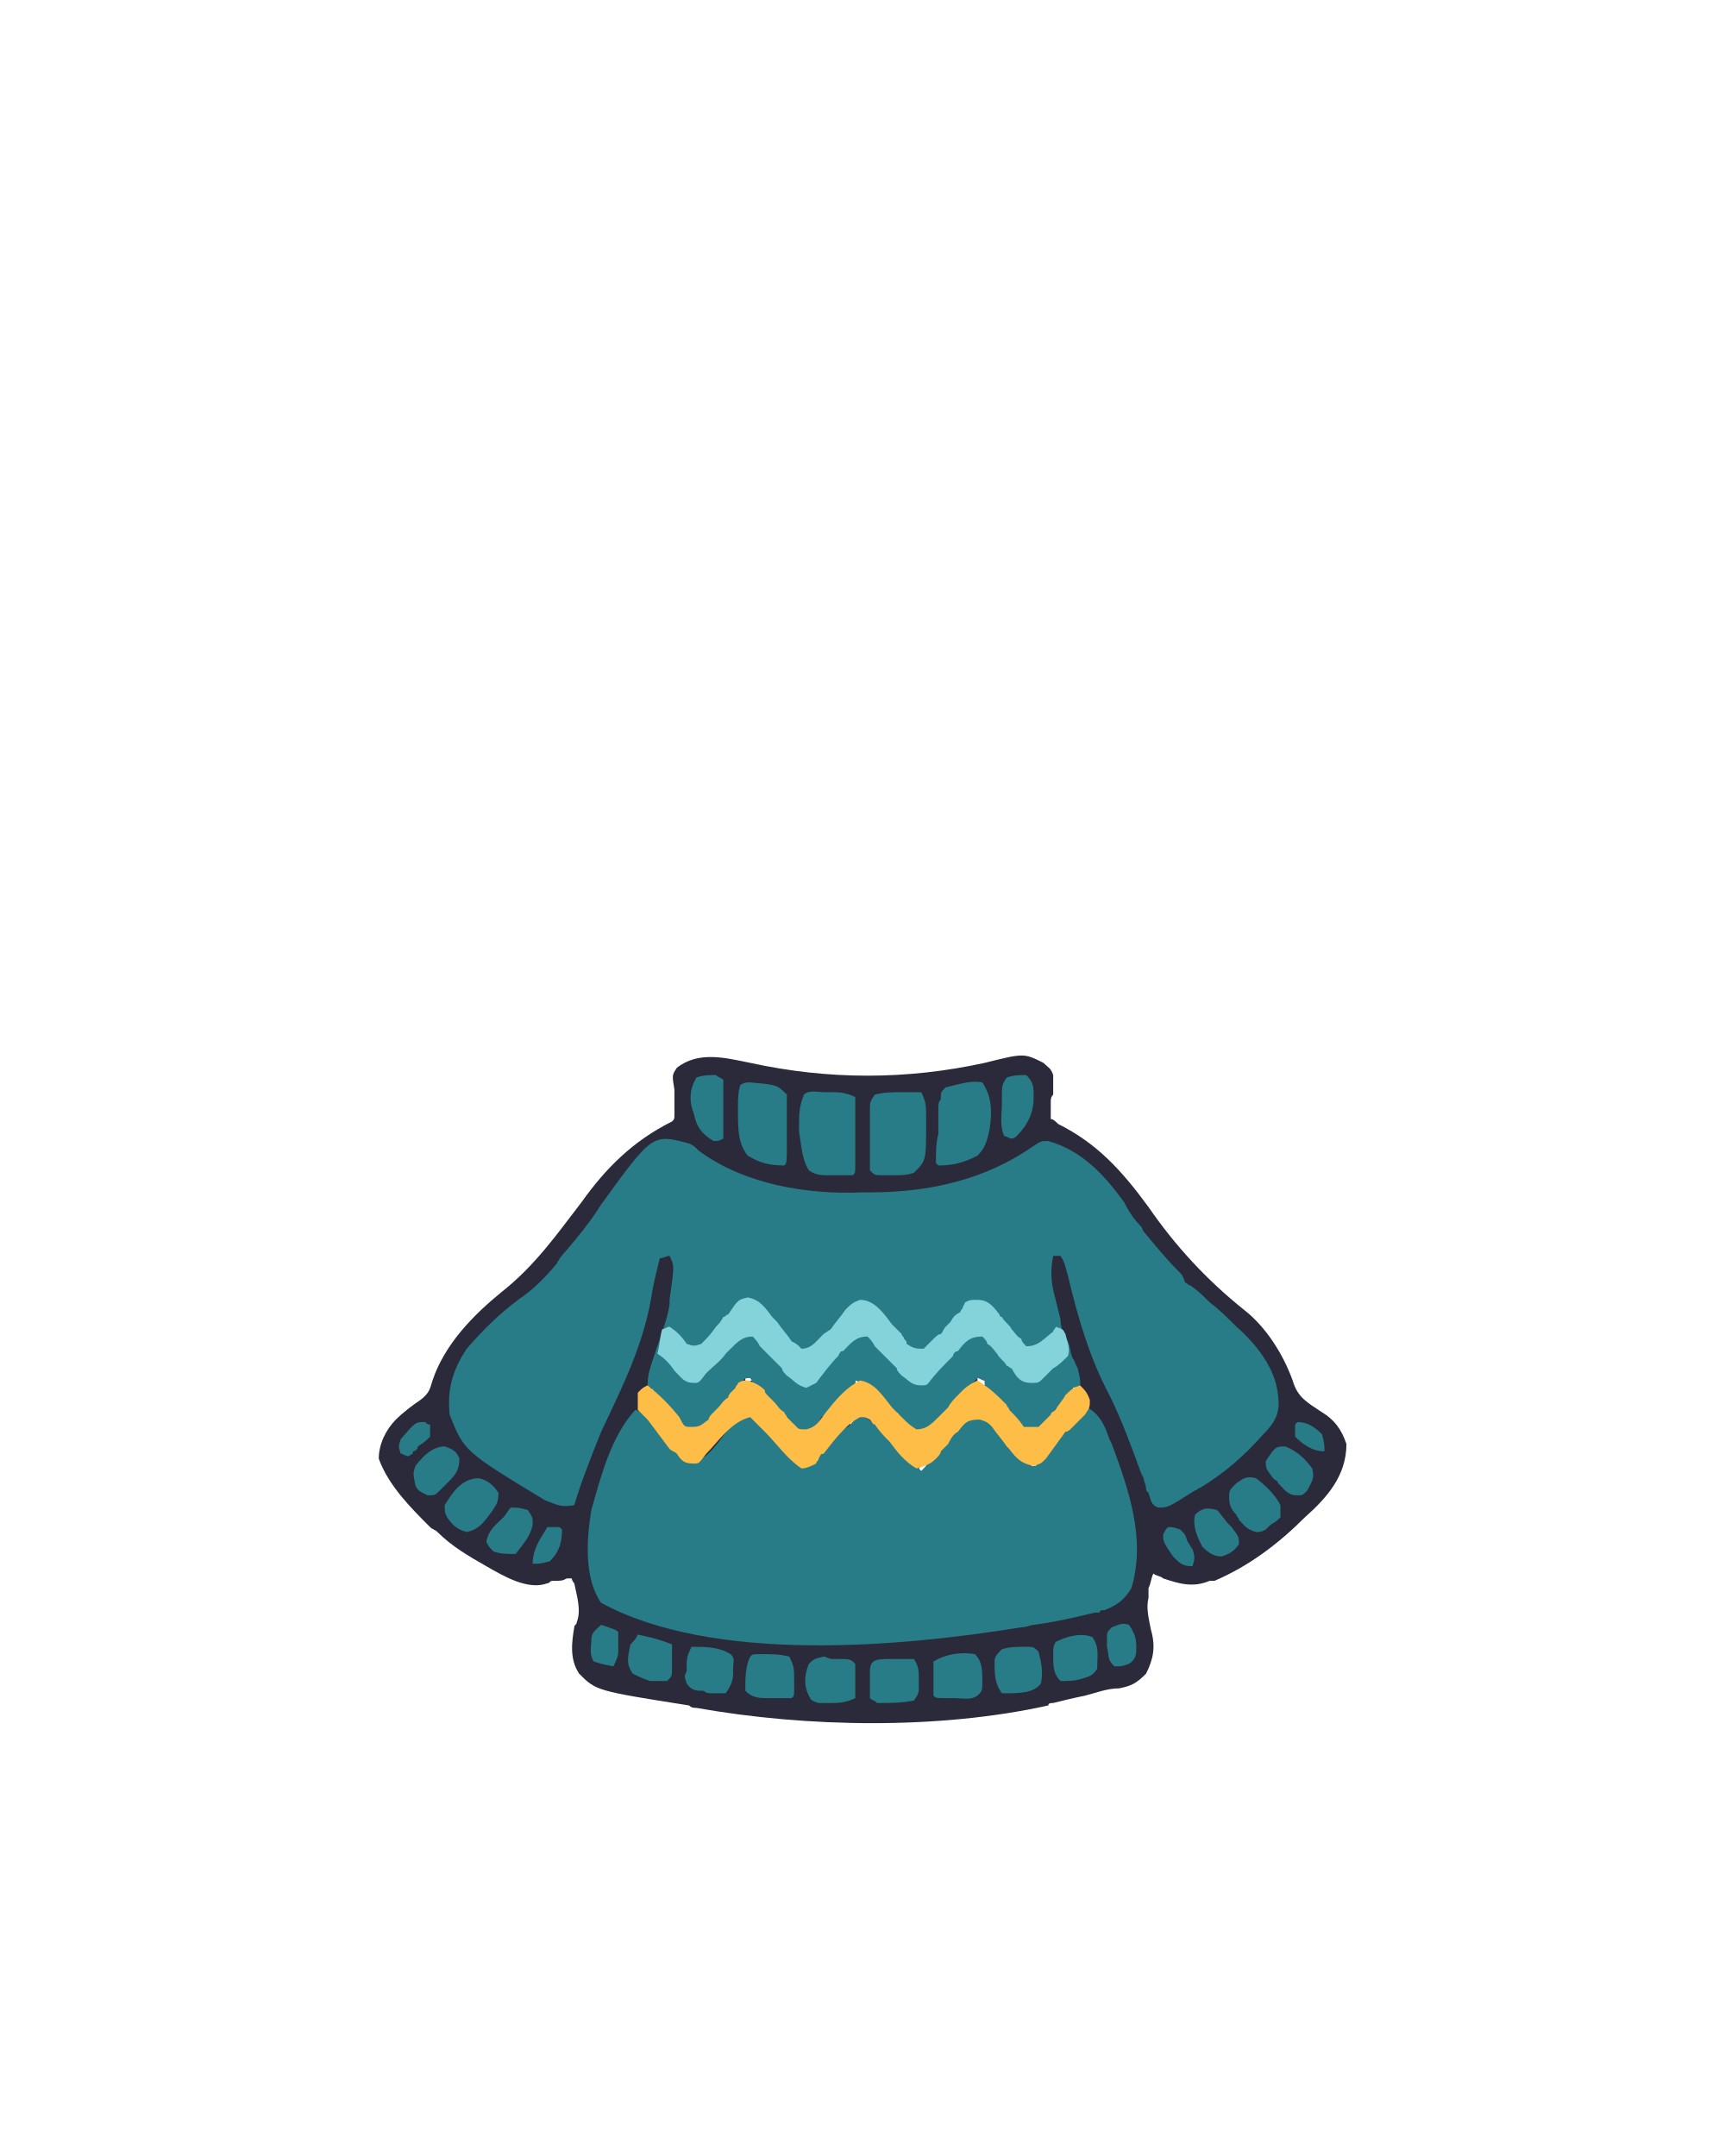
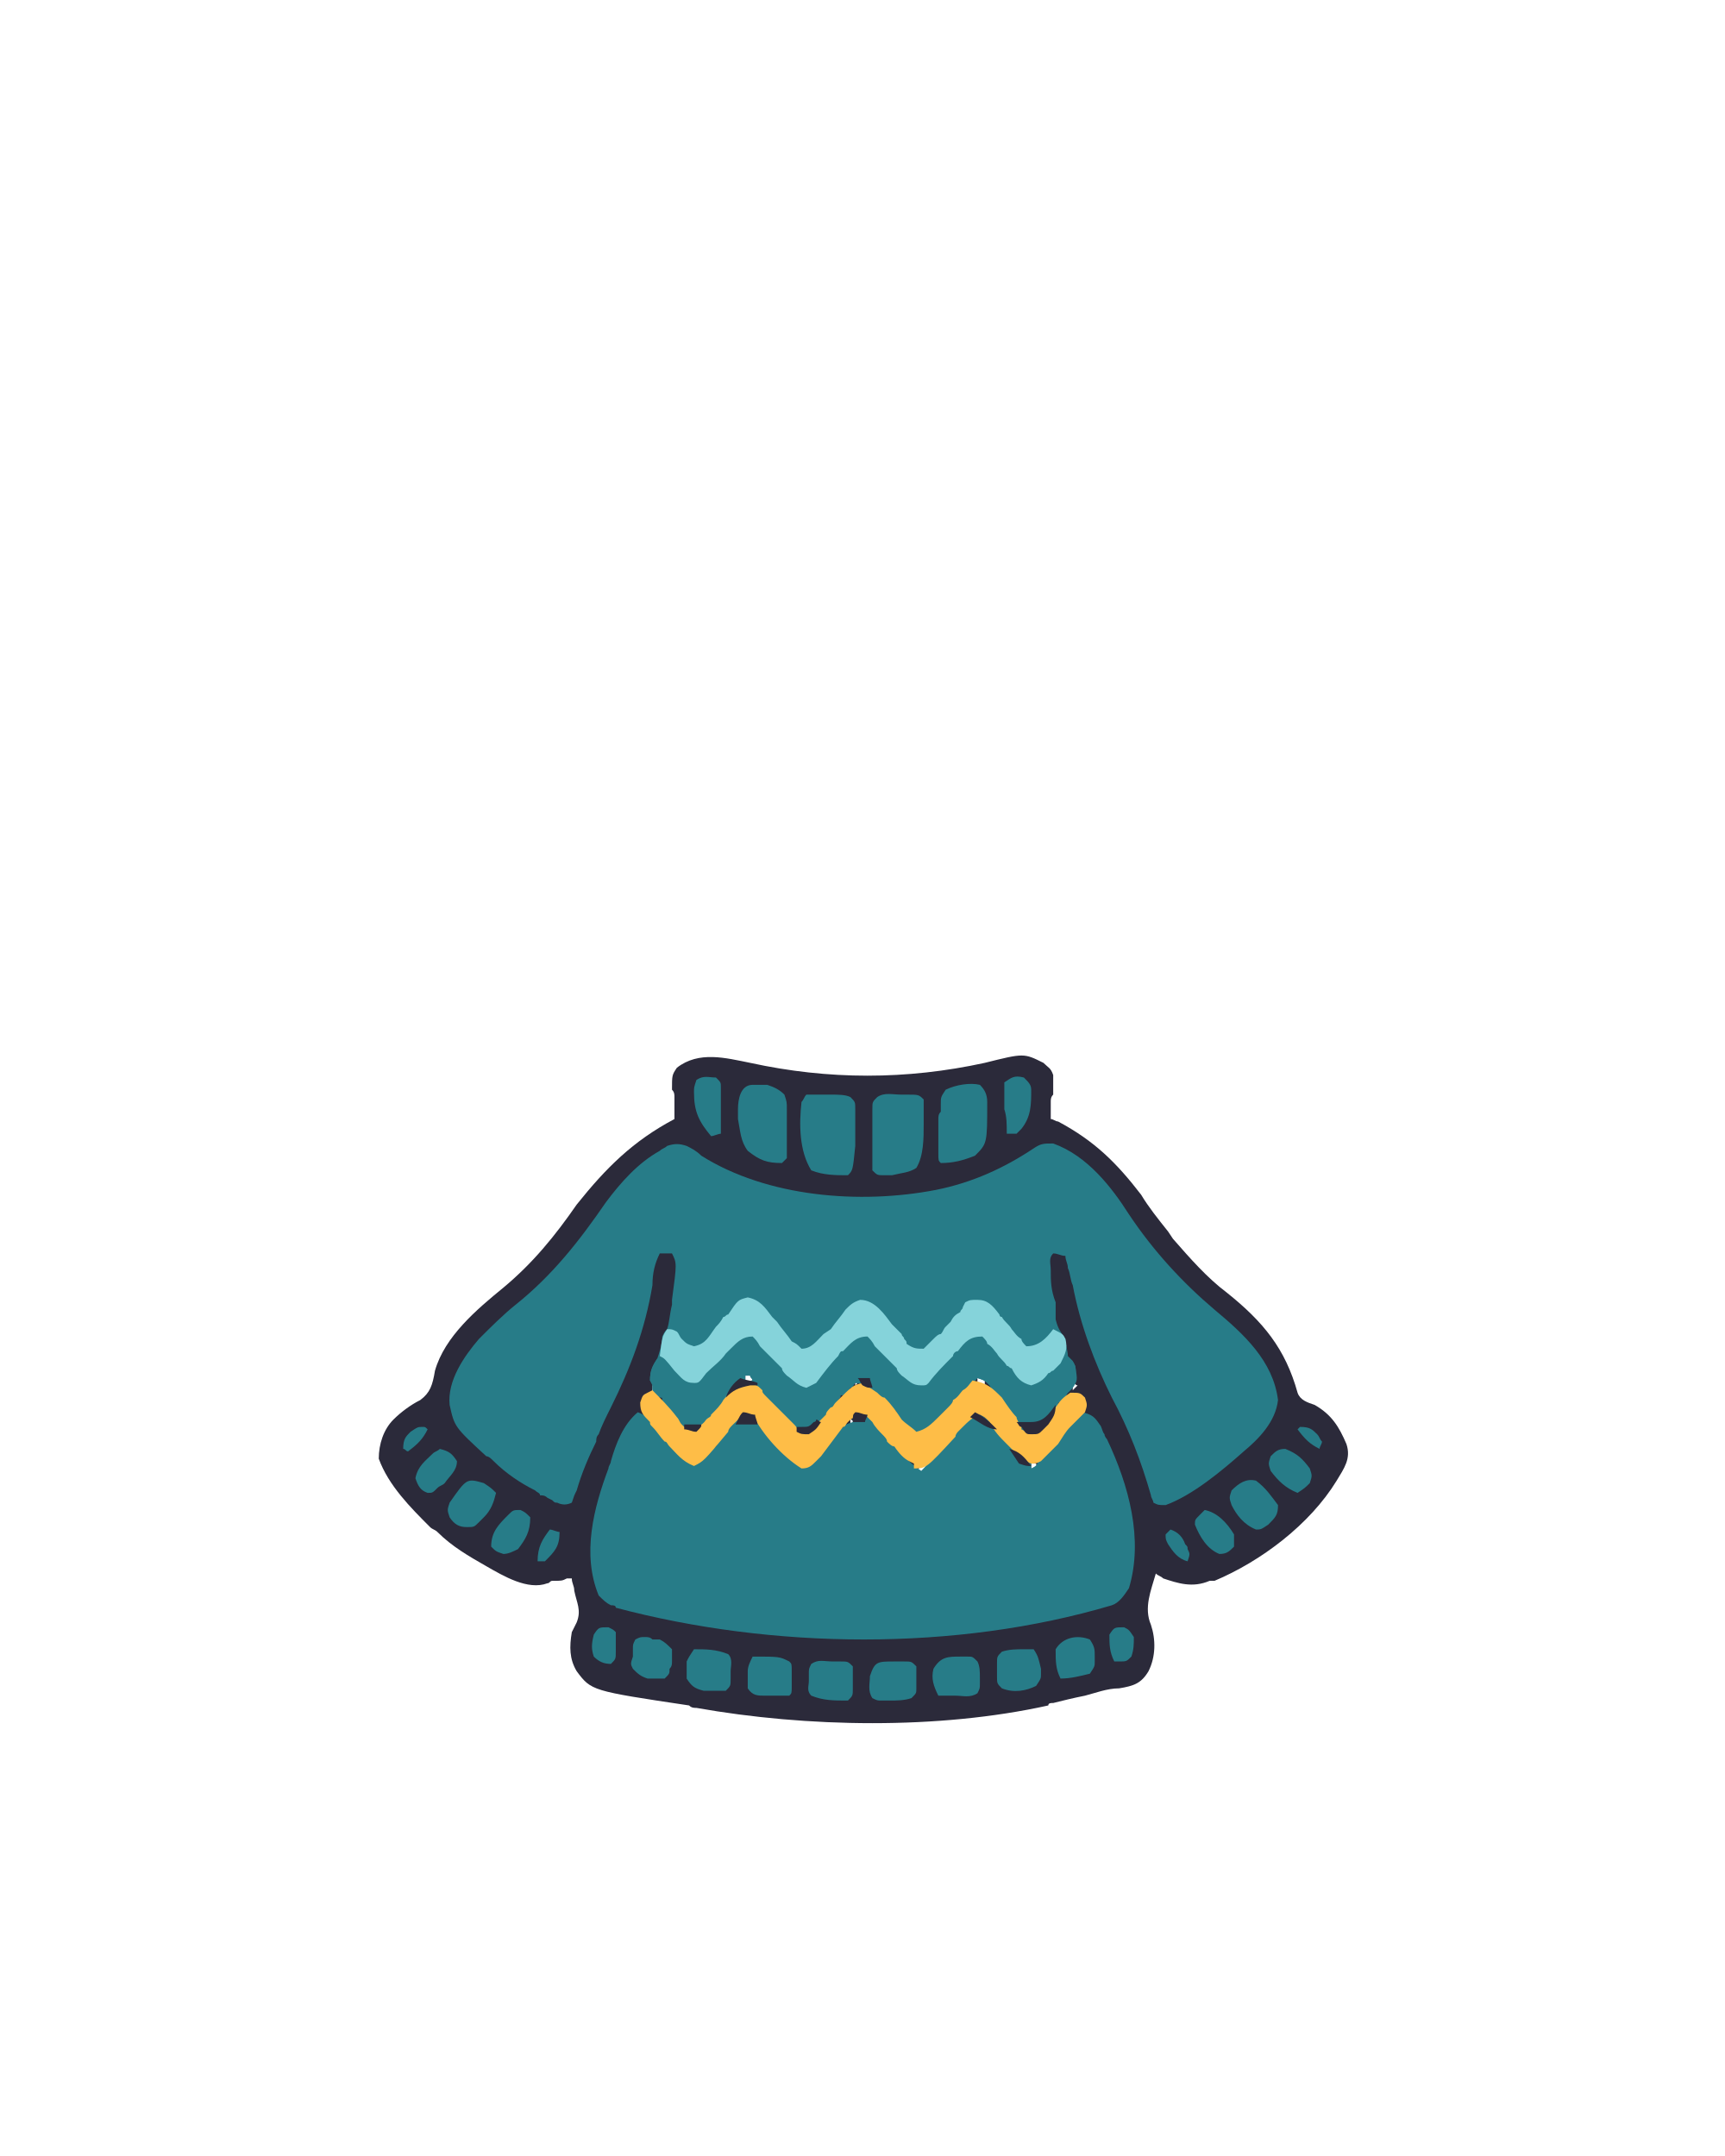
<svg xmlns="http://www.w3.org/2000/svg" viewBox="0 0 705.9 882.4">
-   <path fill="#2b2a3a" d="M307 435q48 10.5 96 0c16-4 16-4 24 0 2 2 3 2 4 5v8c-1 1-1 2-1 3v7c1 0 2 1 3 2 16 8 26 19 37 34q16.5 24 39 42c9 7 16 18 20 29 2 7 6 9 12 13 5 3 8 7 10 13 0 13-8 22-17 30-11 11-23 20-37 26h-2c-7 3-13 1-19-1-1-1-3-1-4-2-1 2-1 4-2 6v4c-1 4 0 8 1 13 2 7 1 12-2 18-4 4-6 5-11 6-5 0-10 2-14 3-5 1-9 2-13 3-1 0-2 0-2 1-45 10-99 9-144 1-1 0-2 0-3-1-38-6-38-6-45-13-4-6-3-13-2-19 0-1 1-1 1-2 2-5 0-11-1-16 0 0-1-1-1-2h-2c-2 1-2 1-6 1-1 0-1 1-2 1-8 3-18-3-25-7s-14-8-20-14c-1-1-2-1-3-2-8-8-17-17-21-28 0-6 3-12 7-16 3-3 7-6 10-8 4-3 4-5 5-8 5-15 17-27 28-36 14-11 23-24 33-37 10-14 21-25 37-33 1-1 1-1 1-3v-10c-1-6-1-6 1-9 9-7 20-4 30-2m-2 128v3c1 0 2-1 3-1 0-1-1-1-1-2zm95 0v3c1 0 2 1 3 1v-3c-1 0-2-1-3-1m-50 1v3l2-2c-1 0-1-1-2-1m89 2v3l2-2c-1 0-1-1-2-1m-172 1v3l2-2c-1 0-1-1-2-1m100 10v3l2-2c-1 0-1-1-2-1m-19 4v3l2-2c-1 0-1-1-2-1m74 18v3c1 0 2-1 3-1 0-1-1-1-1-2zm-44 0-3 3 2 1 3-3c-1 0-1-1-2-1" />
-   <path fill="#277c88" d="M282 468c2 1 2 1 4 3 19 14 45 18 67 17h3c24 0 47-5 67-19 3-2 3-2 6-2 14 4 23 14 31 25 2 4 4 7 7 10l1 2c5 6 9 11 14 16 2 2 2 2 3 5 1 0 1 1 2 1 3 2 5 4 8 7 4 3 7 6 11 10 8 7 16 17 17 28 1 7-1 11-6 16-8 9-16 16-26 22-1 0-1 1-2 1-11 7-11 7-15 7-3-1-3-3-4-6-1-1-1-1-1-2s-1-3-1-4l-1-2c-4-11-8-22-13-32-8-15-13-32-17-49-1-3-1-5-3-8h-3c-1 5-1 9 0 14l3 12q0 4.5 3 9c1 2 1 5 2 7 1 1 1 3 2 4 1 4 1 4 1 7l-3 1c-1 2-1 2-3 4-2 3-4 6-7 9l-2 2c-2 2-2 2-5 3-4-1-5-2-7-6-1 0-2-1-3-2 0-1-1-2-2-3s-3-3-4-5c-3-3-3-3-3-5-1 0-2-1-3-1l-18 18c-1 2-1 2-4 4-2 0-2 0-5-1-1-1-3-3-4-5l-3-3c-3-2-4-4-6-6-3-3-6-5-10-6 0 1 0 1-1 2-1 2-2 3-4 5l-2 2s-1 1-1 2c-1 0-2 1-2 1-1 1-2 2-4 3-1 2-1 2-3 4s-2 2-4 2c-4-1-6-4-9-6 0-1-1-2-2-2-3-4-7-8-10-12 0-1-1-2-1-2-2 0-2 0-3 1l-2 2c0 1-1 2-2 2 0 1-1 2-2 3-2 2-4 5-6 7l-2 2c-2 2-3 4-7 5-3-1-4-3-7-6-4-5-4-5-6-7s-2-2-3-5h-2c0-6 2-11 4-17s4-11 5-17v-2c2-14 2-14 0-18-1 0-3 1-4 1-1 4-2 8-3 13-3 21-12 39-21 58-4 10-8 20-11 30-5 1-7 0-12-2-33-20-33-20-39-35-1-10 1-18 7-27 6-7 13-14 21-20 6-4 11-9 16-15 0-1 1-1 1-2 6-7 12-14 17-22 21-29 21-29 36-25" />
-   <path fill="#277c88" d="M445 576c5 3 7 7 9 13l1 2c7 19 14 39 8 59-3 5-6 7-11 9-1 0-2 0-2 1h-2c-8 2-17 4-25 5-1 0-3 1-5 1-49 8-126 15-172-10-7-10-6-26-4-38 4-14 8-30 18-41 3 1 5 3 7 5 0 1 1 1 1 2 1 0 1 0 2 2 10 12 10 12 13 13 7-2 11-9 15-14 2-2 5-4 7-6 6 1 8 6 12 10 2 2 3 4 5 5 0 1 1 2 2 3 2 2 3 3 6 3 2-1 2-1 4-3 0-1 1-1 2-2 2-3 5-5 7-8 2-2 2-2 4-3 2-2 2-2 4-5 3 1 5 2 7 4 1 1 2 1 2 2l2 2 2 2 3 3 7 7 3 3c2-2 2-2 4-5 1 0 1-1 2-2s2-2 3-4c2-1 3-3 5-5l1-2c2-2 2-2 5-4 5 0 6 0 10 3 1 1 1 2 2 3l3 3c0 1 1 2 2 3 0 1 1 1 2 2 0 0 0 1 1 2 2 2 2 2 5 4 2 0 2 0 3-1l2-2c0-1 1-1 1-2l2-2c1-1 2-3 3-4l2-2 2-2c0-1 1-1 1-2 1-1 2-1 2-2 1 0 1-1 2-1 1-2 2-3 3-4" />
-   <path fill="#277c88" d="M306 546c3 1 5 2 7 5l2 2c2 2 5 5 7 8l2 2c0 1 1 1 1 2 3 2 4 1 7 1 2-1 2-1 4-3 0-1 1-2 2-3l2-2c1-1 2-3 3-4 2-2 4-4 6-7 2-1 2-1 4-1 3 1 5 2 7 5l2 2c2 2 5 5 7 8l2 2c0 1 1 1 1 2 3 2 4 1 7 1l4-4c1 0 1-1 2-2s1-2 2-2c2-2 3-3 4-5 1-1 2-1 2-2 1 0 1 0 2-2 0-1 1-1 2-2s1-1 3-1c4 1 6 4 9 7l2 2c2 3 4 5 6 8 2 2 2 2 5 3 4-1 5-3 8-6l5-5c2 0 2 0 4 1l2 4v2c1 2 1 2 1 5-1 0-2 1-3 1l-3 3c-2 4-4 7-7 10l-2 2c-2 2-2 2-5 2-4 0-5-1-7-5-1 0-2-1-3-2s-1-2-2-3c-1-2-3-3-4-5-3-3-3-3-3-5-1 0-2-1-3-1l-18 18c-1 2-1 2-4 4-2 0-2 0-5-1-1-1-3-3-4-5l-3-3q-4.5-3-6-6c-3-4-6-5-10-6l-1 2c-1 2-2 3-4 5 0 1-1 1-2 2l-1 1-2 2c-1 1-2 2-4 3-1 2-1 2-3 4s-2 2-4 2c-4-1-6-4-9-7l-1-1c-4-4-8-8-11-12 0-1-1-2-1-2-2 0-2 0-3 1s-1 2-2 2c-1 1-1 2-2 2-1 1-1 2-2 3-2 2-4 5-6 7l-2 2c-2 2-3 4-7 5-3-1-4-3-7-6-4-5-4-5-6-7s-2-2-3-5h-2c0-5 1-10 4-14 5 2 7 5 10 9 2 2 2 2 4 2 3 0 4-1 6-3 1-1 2-1 2-2l2-2 2-2c2-3 5-6 7-9 2-1 2-1 4-1" />
-   <path fill="#febd47" d="M306 565c3 1 5 2 7 4 0 1 0 1 2 3l2 2c1 1 2 3 4 4 0 1 1 1 1 2l2 2 2 2c1 1 1 1 4 1 4-1 5-3 8-7 4-5 8-10 14-13 6 1 9 6 13 11l2 2 2 2c3 3 3 3 6 5 4 0 6-2 9-5l2-2 2-2c1-2 3-4 4-5l2-2c2-2 4-3 6-4 5 3 8 6 12 10 0 1 1 1 1 2 2 2 4 4 6 7h6l5-5c0-1 1-1 2-2 1-2 3-4 4-6 2-2 3-3 6-4 2 2 3 3 4 6 0 3 0 3-2 6l-3 3-3 3s-1 1-2 1l-8 11c-2 2-2 2-5 3-5-1-7-3-10-7l-1-1c-2-3-4-5-6-8-2-2-2-2-5-3-5 0-6 1-9 5-2 1-3 3-4 5l-3 3c0 1-1 2-2 3-2 2-4 3-8 4-5-3-8-7-11-11-2-2-4-4-6-7-1 0-1-1-2-2-2-1-2-1-4-1-6 3-11 10-15 15-1 0-1 0-2 2 0 1-1 1-1 2-2 1-4 2-6 2-6-4-10-10-15-15l-6-6c-8 2-13 10-18 15-3 4-3 4-5 4-4 0-5-1-7-4-1-1-2-1-3-2l-9-12-4-4v-7c2-2 2-2 4-3 5 4 9 8 13 13 2 4 2 4 5 4 4 0 4-1 7-3 0-1 1-2 2-3l2-2c1-1 2-3 4-4 0-1 1-2 1-2l2-2c0-1 1-1 1-2 2-1 2-1 4-1" />
-   <path fill="#85d3da" d="M306 531c5 1 7 4 10 8l2 2c2 3 4 5 6 8 2 1 2 1 4 3 4 0 6-3 9-6l3-2c2-3 4-5 6-8 2-2 3-3 6-4 6 0 10 6 13 10l4 4c0 1 1 1 1 2 1 1 1 1 1 2 3 2 4 2 7 2l4-4c1-1 2-2 3-2 1-1 1-2 2-3l2-2c1-2 2-3 4-4 0-1 1-1 1-2l1-2c2-1 2-1 5-1 4 0 6 2 9 6 0 0 0 1 1 1 1 2 3 3 4 5 1 1 2 3 4 4 0 1 1 2 2 3 5 0 7-3 11-6 0-1 1-1 1-2 3 1 3 1 4 3 1 4 2 6 1 9-2 2-4 4-6 5l-4 4c-2 2-2 2-5 2-4 0-6-2-8-6-1 0-1-1-2-1-1-2-3-3-4-5-1-1-2-3-4-4 0-1-1-2-2-3-5 0-7 2-10 6-1 0-2 1-2 2-4 4-7 7-10 11-1 1-1 1-3 1-4 0-5-2-8-4-1-1-2-2-2-3l-9-9c-1-2-2-3-3-4-5 0-7 3-10 6-1 0-1 0-2 2-3 3-6 7-9 11l-4 2c-4-1-5-3-8-5-1-1-2-2-2-3l-9-9c-1-2-2-3-3-4-4 0-6 2-9 5l-2 2c-2 3-5 5-8 8-3 4-3 4-5 4-4 0-5-2-8-5-2-3-4-5-7-7 1-3 1-7 2-10 1 0 2-1 3-1 3 2 5 4 7 7 3 1 3 1 6 0 2-2 4-4 6-7 1-1 2-2 3-4 1 0 1-1 2-1 4-6 4-6 8-7" />
-   <path fill="#277c88" d="M369 447h8c2 4 2 6 2 10v3c0 15 0 15-5 20-3 1-5 1-9 1h-4c-3 0-3 0-5-2v-25c0-3 0-3 2-6 4-1 7-1 11-1m-32 0h2c4 0 7 0 11 2v28c0 3 0 3-1 4h-10c-3 0-5 0-8-2-3-5-3-10-4-16v-2c0-5 0-8 2-13 2-2 6-1 8-1m65-4c4 6 4 12 3 19-1 5-2 8-5 11-6 3-10 4-16 4l-1-1c0-4 0-8 1-12v-10c0-2 0-3 1-4 0-3 0-3 2-5 5-1 10-3 15-2m-95 0c11 1 11 1 15 5v18c0 10 0 10-1 11-6 0-10-1-15-4-4-5-4-11-4-18v-2c0-3 0-6 1-9 2-1 2-1 4-1m57 236h10c2 3 2 5 2 8v3c0 3 0 3-2 6-5 1-10 1-15 1-1-1-2-1-3-2v-11c0-5 3-5 8-5m35-2c3 3 3 7 3 11s0 4-2 6c-3 2-6 1-10 1h-2c-5 0-5 0-6-1v-14c5-3 11-4 17-3m-62 1c1 0 2 1 4 1h2c5 0 5 0 7 2v14c-4 2-7 2-11 2h-4c-3-1-3-1-4-3-2-4-2-8 0-13 2-2 2-2 6-3m-25-1c4 0 7 0 11 1 2 4 2 5 2 10v3c0 3 0 3-1 4h-10c-3 0-6 0-9-3 0-5 0-10 2-14 1-1 1-1 5-1m-29-3c6 0 11 0 16 3 2 2 1 3 1 6v2c0 3-1 5-3 8h-6c-1 0-2 0-3-1-3 0-5 0-7-3-1-3-1-3 0-5v-3c0-3 1-5 2-7m231-69c4 3 8 7 10 11v5c-1 1-2 2-4 3l-2 2c-2 1-2 1-4 1-4-1-5-3-7-5 0-1-1-1-1-2-2-2-3-4-3-7s0-3 3-6c3-2 4-3 8-2m-94 69c3 0 3 0 5 2 1 4 2 8 1 13-3 4-9 4-14 4h-2c-3-4-3-8-3-13 0-2 1-3 3-5 3-1 6-1 10-1m-224-69c4 1 6 3 8 6 0 4-1 5-3 8-3 4-5 7-10 8-4-1-6-3-8-6-1-2-1-2-1-5 3-5 7-11 14-11m97-165c1 1 2 1 3 2v24c-2 1-2 1-4 1-5-3-7-6-8-11-2-5-2-10 1-15 3-1 5-1 8-1m-32 229c5 1 9 2 14 4v10c0 3 0 3-2 5h-7c-3-1-5-2-7-3-3-4-2-7-1-12 2-2 2-2 3-4m186 1c3 4 2 8 2 13-2 3-3 3-6 4s-6 1-9 1c-3-3-3-6-3-11 0-3 0-3 1-5 4-2 10-4 15-2m-27-230c3 3 3 5 3 9 0 6-2 11-7 16 0 0-1 1-2 1s-2-1-3-1c-2-4-1-9-1-13v-2c0-6 0-6 2-9 3-1 5-1 8-1m106 152c5 2 8 5 11 9 1 4 0 5-2 9-2 2-2 2-4 2-4 0-5-2-8-5 0-1-1-1-2-2-3-4-3-4-3-7 4-6 4-6 8-6m-344 0c3 1 5 2 6 5 0 5-2 7-5 10l-3 3c-2 2-2 2-5 2-4-2-4-2-5-4-1-5-1-5 0-8 3-4 7-8 12-8m27 25c3 0 3 0 7 1 2 3 2 3 2 6-1 5-4 8-7 12-4 0-6 0-9-1-2-2-2-2-3-4 1-5 4-7 7-10 1-1 2-3 3-4m289 1c2 2 3 4 5 6l1 1c3 4 3 4 3 7-2 3-4 4-7 5-3 0-5-1-8-4-2-4-4-8-3-13 3-3 5-3 9-2m-36 47c2 3 3 5 3 9 0 3 0 5-3 7-3 1-3 1-6 1-3-3-2-4-3-8v-3c0-3 0-3 2-5 3-1 4-2 7-1m-216 0c6 2 6 2 7 3v8c0 2-1 4-2 6-5-1-5-1-8-2-2-3-1-6-1-9s2-4 4-6m232-40c2 0 2 0 5 1 2 2 2 2 3 5 1 1 1 2 2 3 1 3 1 4 0 7-4 0-5-1-8-4-4-6-4-6-4-9 1-2 1-2 2-3m-254 0h5l1 1c0 5-1 9-5 13-4 1-4 1-7 1 0-6 3-10 6-15m-50-43c1 1 1 1 2 1v5c-2 2-2 2-5 4 0 1-1 2-2 2 0 1 0 1-2 2-1 0-2-1-3-1-1-3-1-3 0-6 6-7 6-7 10-7m357 0c4 0 7 2 10 5 1 4 1 4 1 7-5 0-9-3-12-6v-5z" />
+   <path fill="#2b2a3a" d="M307 435q48 10.5 96 0c16-4 16-4 24 0 2 2 3 2 4 5v8c-1 1-1 2-1 3v7c1 0 2 1 3 1 15 8 24 17 34 30 3 5 7 10 11 15l2 3c7 8 14 16 22 22 15 12 24 23 29 41 1 3 4 4 7 5 7 4 10 9 13 16 2 6-1 10-4 15-11 18-31 33-50 41h-2c-7 3-13 1-19-1-1-1-2-1-3-2-2 7-5 14-2 21 2 6 2 13-1 19-3 5-6 6-12 7-5 0-10 2-14 3-5 1-9 2-13 3-1 0-2 0-2 1-45 10-99 9-144 1-1 0-2 0-3-1-40-6-40-6-46-14-3-5-3-10-2-16l2-4c2-5 0-8-1-13 0-2-1-3-1-5h-2c-2 1-2 1-6 1-1 0-1 1-2 1-8 3-18-3-25-7s-14-8-20-14c-1-1-2-1-3-2-8-8-17-17-21-28 0-6 2-12 6-16 3-3 7-6 11-8 4-3 5-6 6-12 4-14 17-25 28-34 12-10 21-21 30-34 12-15 23-26 40-35v-9c0-1 0-2-1-3 0-6 0-6 2-9 9-7 20-4 30-2m-2 128v3c1 0 2-1 3-1 0-1-1-1-1-2zm95 0v3c1 0 2 1 3 1v-3c-1 0-2-1-3-1m-50 1v3l2-2c-1 0-1-1-2-1m89 2v3l2-2c-1 0-1-1-2-1m-172 1v3l2-2c-1 0-1-1-2-1m100 10v3l2-2c-1 0-1-1-2-1m-19 4v3l2-2c-1 0-1-1-2-1m74 18v3c1 0 2-1 3-1 0-1-1-1-1-2zm-44 0-3 3 2 1 3-3c-1 0-1-1-2-1" />
+   <path fill="#277c88" d="M281 469c2 1 4 2 6 4 27 17 65 20 96 14 15-3 28-9 40-17 3-2 4-2 8-2 14 5 24 18 31 29 10 15 22 28 35 39 12 10 24 21 26 37-1 9-8 16-14 21-9 8-21 18-32 22-3 0-3 0-5-1 0-1-1-2-1-3-4-14-9-27-16-40-7-14-13-30-16-46-1-2-1-5-2-7 0-2-1-3-1-5-2 0-3-1-5-1-2 2-1 4-1 7 0 4 0 8 2 13v7c1 4 2 5 4 8 0 2 1 5 1 7l2 2c2 3 1 5 1 9-1 2-1 2-3 4-1 1-1 3-2 4h-2v2c-1 2-3 4-4 7l-2 2c-2 2-2 2-5 3-3-1-4-3-6-6-2-2-3-4-4-5-3-3-5-6-7-10-2-2-2-2-5-3l-18 18c-1 2-3 4-5 5-3-1-6-3-9-6 0-1-1-2-1-3-1-2-1-2-3-3s-4-3-6-5-5-4-8-4c-1 1-1 2-2 2-1 1-1 2-2 3h-2c0 1 0 1-1 2-1 3-4 5-6 8l-2 2c-1 2-1 2-4 4-3 0-5-1-7-3l-2-2c-2-2-3-4-6-6-2-2-2-2-4-5s-2-3-5-4c-8 2-13 9-17 14-1 1-2 1-2 2s-1 1-1 2c-2 1-2 1-4 1-4-1-5-3-8-6-1-1-1-2-2-3-2-3-2-3-2-5-1 0-1 0-3-1-1-2-1-2-1-4 0-1-1-2-1-2 0-4 1-6 3-9 1-3 2-6 2-9 1-2 1-2 2-3 1-3 1-6 2-10v-2c2-15 2-15 0-19h-5c-2 4-3 8-3 13-3 18-9 34-17 50-2 4-4 8-5 11-1 1-1 2-1 3-3 6-6 13-8 20-1 2-1 2-2 5q-3 1.5-6 0c-1 0-1 0-2-1l-2-1c-1-1-2-1-3-1 0-1-1-1-2-2-6-3-12-7-17-12-1-1-2-2-3-2-13-12-13-12-15-21-1-10 6-20 12-27 5-5 10-10 15-14 15-12 26-26 37-42 6-8 13-16 22-21 1-1 2-1 3-2 3-1 5-1 8 0m24 94v3c1 0 2-1 3-1 0-1-1-1-1-2z" />
+   <path fill="#277c88" d="M261 578c3 1 5 3 7 6l2 2c1 1 3 3 4 5l3 3 2 2c2 2 2 2 5 2s4-1 6-4c1-1 2-1 3-2 3-5 7-9 11-14 2 0 2 0 5 1l4 6c2 3 4 5 7 7 0 1 1 2 1 2 1 0 1 0 2 2 0 1 1 1 1 2 2 1 4 2 6 2 6-4 10-10 14-15 2-2 2-2 5-3v-3c2-1 2-1 5-1l4 4 3 3c0 1 1 2 2 3 2 2 3 4 5 5 0 1 1 2 2 3 2 2 4 4 7 6 3-3 6-7 9-10 4-5 8-10 13-14 5 2 9 6 12 11 3 3 6 6 10 9l1 1v2c2-1 2-1 3-3s3-4 5-5c3-3 5-5 7-9l6-6c4 1 5 2 7 5 1 1 1 3 2 4 0 1 1 2 1 2 9 19 15 41 9 61-2 3-4 6-7 7-64 19-139 18-203 1 0-1-1-1-2-1-2-1-3-2-5-4-7-17-2-36 4-52 0-1 1-2 1-3 2-7 5-15 11-20" />
+   <path fill="#277c88" d="M306 546c3 1 5 2 7 5l2 2c2 2 5 5 7 8l2 2c0 1 1 1 1 2 3 2 4 1 7 1 2-1 2-1 4-3 0-1 1-2 2-3l2-2c1-1 2-3 3-4 2-2 4-4 6-7 2-1 2-1 4-1 3 1 5 2 7 5l2 2c2 2 5 5 7 8l2 2c0 1 1 1 1 2 3 2 4 1 7 1l4-4c1 0 1-1 2-2s1-2 2-2c2-2 3-3 4-5 1-1 2-1 2-2 1 0 1 0 2-2 0-1 1-1 2-2s1-1 3-1c4 1 6 4 9 7l2 2c2 3 4 5 6 8 2 2 2 2 5 3 4-1 6-3 8-6l3-3 2-2c3 1 3 1 5 4 1 6 1 6-1 9l-2 2c-1 1-1 3-2 4h-2v2c-1 2-3 4-4 7l-2 2c-2 2-2 2-5 3-3-1-4-3-6-6-2-2-3-4-5-5-2-3-4-6-6-10-2-2-2-2-5-3l-18 18c-1 2-3 4-5 5l-9-6c0-1-1-2-1-3l-3-3c-2-2-4-3-6-5s-5-4-8-4c-1 1-1 2-2 2-1 1-1 2-2 3h-2l-1 2c-2 3-4 6-6 8l-2 2c-1 2-1 2-4 4-3 0-4-1-7-3l-2-2c-2-2-3-4-6-6-2-2-2-2-4-5s-2-3-5-4c-8 2-13 8-17 14-1 1-2 1-2 2s-1 1-1 2c-2 1-2 1-4 1-4-1-5-3-8-6-1-1-1-2-2-3-2-3-2-3-2-5-1 0-2-1-3-1-1-2-1-2-1-4l-1-2c0-4 1-6 3-9h4c2 2 4 5 6 7s2 2 5 2c2 0 3-1 5-3 1-1 2-1 2-2l2-2 2-2c2-3 5-6 7-9 2-1 2-1 4-1m-1 17v3c1 0 2-1 3-1 0-1-1-1-1-2z" />
+   <path fill="#febd47" d="M398 565c6 1 8 3 12 7 2 3 4 6 6 8 0 1 1 2 1 3 1 0 1 0 1 2 2 1 2 1 4 1 3 0 3 0 5-2 0 0 1-1 1-2l2-2 2-4c2-3 3-4 6-6 4 0 4 0 6 2 1 3 1 3 0 6l-6 6c-2 2-3 4-5 7l-4 4-3 3c-2 1-2 1-4 1-3-1-6-4-8-6l-2-2c-3-3-5-5-7-9-2-2-2-2-4-3-3 1-5 3-7 5l-2 2s-1 1-1 2c-12 13-12 13-17 13v-2l-2-1q-3-1.5-6-6c-1 0-2-1-3-2 0-1-1-2-2-3s-3-3-4-5l-3-3c-3 0-5 1-7 3-1 1-1 2-2 2l-9 12-2 2c-2 2-3 3-6 3-8-5-16-14-20-22-4 0-5 1-8 4-1 1-2 2-2 3-10 12-10 12-14 14-5-2-7-5-10-8-1-1-1-2-2-2-2-2-3-4-5-6-1-1-1-1-1-2-3-3-4-4-4-8 1-3 1-3 3-4l2-1c3 3 7 7 10 11 1 1 1 2 2 3l2 2c4-1 6-1 8-4 1-1 2-1 2-2 2-2 4-4 5-6 5-6 5-6 10-7 4 1 4 1 6 3 0 1 0 1 2 3l5 5 4 4 1 1c2 2 2 2 3 4 4 0 6-2 9-5l2-2c0-1 1-2 2-3 1 0 1-1 2-2 7-7 7-7 11-8l6 4c1 1 2 2 3 2 3 3 5 6 7 9 2 2 4 3 6 5 4-1 6-3 9-6l2-2 2-2c1-1 2-2 2-3 2-1 3-3 4-4 2-1 3-3 4-4" />
+   <path fill="#85d3da" d="M306 531c5 1 7 4 10 8l2 2c2 3 4 5 6 8 2 1 2 1 4 3 4 0 6-3 9-6l3-2c2-3 4-5 6-8 2-2 3-3 6-4 6 0 10 6 13 10l4 4c0 1 1 1 1 2 1 1 1 1 1 2 3 2 4 2 7 2l4-4c1-1 2-2 3-2 1-1 1-2 2-3l2-2c1-2 2-3 4-4 0-1 1-1 1-2l1-2c2-1 2-1 5-1 4 0 6 2 9 6 0 0 0 1 1 1 1 2 3 3 4 5 1 1 2 3 4 4 0 1 1 2 2 3 5 0 8-3 11-7 4 2 4 2 5 4 1 4 0 6-2 10l-3 3c-1 0-1 1-2 1-2 3-4 4-7 5-4-1-6-3-8-7-1 0-1-1-2-1-1-2-3-3-4-5-1-1-2-3-4-4 0-1-1-2-2-3-5 0-7 2-10 6-1 0-2 1-2 2-4 4-7 7-10 11-1 1-1 1-3 1-4 0-5-2-8-4-1-1-2-2-2-3l-9-9c-1-2-2-3-3-4-5 0-7 3-10 6-1 0-1 0-2 2-3 3-6 7-9 11l-4 2c-4-1-5-3-8-5-1-1-2-2-2-3l-9-9c-1-2-2-3-3-4-4 0-6 2-9 5l-2 2c-2 3-5 5-8 8-3 4-3 4-5 4-4 0-5-2-8-5-4-5-4-5-6-6 1-8 1-8 3-11 2 0 2 0 4 1 1 1 1 2 2 3 2 2 2 2 5 3 5-1 6-4 9-8 1-1 2-2 3-4 1 0 1-1 2-1 4-6 4-6 8-7" />
+   <path fill="#277c88" d="M330 448h10c3 0 6 0 8 1 2 2 2 2 2 5v15c-1 10-1 10-3 12-5 0-10 0-15-2-5-8-5-19-4-28 1-1 1-2 2-3m39 0h2c5 0 5 0 7 2v10c0 6 0 13-3 18-3 2-6 2-10 3h-3c-3 0-3 0-5-2v-25c0-3 0-3 2-5 3-2 6-1 10-1m32-4c2 2 3 4 3 7 0 17 0 17-5 22-5 2-9 3-14 3-1-1-1-1-1-4v-14c0-1 0-2 1-3v-3c0-3 0-3 2-6 4-2 10-3 14-2m-93 0h6c3 1 5 2 7 4 1 3 1 3 1 6v20l-2 2c-6 0-9-1-14-5-3-4-3-8-4-13v-4c0-4 1-10 6-10m58 236h4c3 0 3 0 5 2v9c0 2 0 2-2 4-3 1-6 1-9 1h-3c-2 0-2 0-4-1-2-3-1-6-1-9 2-6 3-6 10-6m27-2h3c2 0 2 0 4 2 1 2 1 4 1 7v2c0 2 0 2-1 4-3 2-6 1-9 1h-7c-2-4-3-7-2-11 3-5 6-5 11-5m-85 0c11 0 11 0 15 2 1 1 1 1 1 4v6c0 3 0 3-1 4h-10c-3 0-5 0-7-3v-7c0-2 1-4 2-6m33 2h3c3 0 3 0 5 2v9c0 3 0 3-2 5-6 0-10 0-15-2-2-2-1-4-1-6v-3c0-2 0-2 1-4 3-2 5-1 9-1m-57-5c5 0 9 0 14 2 2 2 1 5 1 7v3c0 3 0 3-2 5h-9c-4-1-5-2-7-5v-7c1-2 1-2 3-5m135 0h4c2 3 2 4 3 8v2c0 2 0 2-2 5-4 2-9 3-14 1-2-2-2-2-2-5v-5c0-3 0-3 2-5 3-1 6-1 9-1m95-69c4 3 6 6 9 10 0 4-1 5-4 8-3 2-3 2-5 2-5-2-8-6-10-10-1-3-1-3 0-6 3-3 6-5 10-4m-316 1c3 2 3 2 5 4-1 4-2 7-5 10l-2 2c-2 2-2 2-5 2s-5-1-7-4c-1-3-1-3 0-6 7-10 7-10 14-8m248 64c2 3 2 4 2 7v2c0 2 0 2-2 5-4 1-8 2-12 2-2-4-2-7-2-12 3-5 9-6 14-4m-182-1c1 0 2 0 3 1h3c2 1 3 2 5 4v5c0 1 0 2-1 3 0 2 0 2-2 4h-7c-3-1-4-2-6-4-1-2-1-2 0-5v-3c0-2 0-2 1-4 2-1 2-1 4-1m29-229c2 2 2 2 2 4v19c-1 0-3 1-4 1-5-6-7-10-7-18 0-2 0-2 1-5 3-2 5-1 8-1m126 0c2 2 3 3 3 5 0 6 0 11-4 16l-2 2h-4c0-4 0-7-1-10v-11c3-2 4-3 8-2m107 152c5 2 7 4 10 8 1 3 1 3 0 6-2 2-2 2-5 4-5-2-8-5-11-9-1-3-1-3 0-6 2-2 3-3 6-3m-346 0c4 1 5 2 7 5 0 4-3 6-5 9-1 1-2 1-3 2-2 2-2 2-4 2-3-1-4-3-5-6 1-5 4-7 7-10 1-1 2-1 3-2m33 25c2 1 2 1 4 3 0 6-2 9-5 13-2 1-4 2-6 2-3-1-3-1-5-3 0-6 3-9 7-13 2-2 2-2 5-2m280 0c5 1 9 5 12 10v5c-2 2-3 3-6 3-5-2-8-7-10-12 0-2 0-2 2-4zm-244 48c2 1 2 1 3 2v8c0 3 0 3-2 5-3 0-5-1-7-3-1-3-1-5 0-9 2-3 2-3 6-3m211 0c2 1 2 1 4 4 0 3 0 5-1 8-2 2-2 2-5 2h-2c-2-4-2-7-2-11 2-3 2-3 6-3m-235-40c1 0 3 1 4 1 0 6-2 8-6 12h-3c0-6 2-9 5-13m254 0c3 1 5 3 6 6 1 1 1 1 1 2 1 2 1 2 0 5-4-1-6-4-8-7-1-2-1-2-1-4zm-306-42c1 0 1 0 2 1-2 4-4 6-8 9-1 0-1-1-2-1 0-4 1-5 3-7 3-2 3-2 5-2" />
+   <path fill="#2b2a3a" d="M432 575c0 4-1 5-3 8l-2 2c-2 2-2 2-5 2-2 0-2 0-4-3-1 0-1-1-2-2h6c5 0 7-3 10-7" />
+   <path fill="#277c88" d="M532 584c4 0 5 1 7 3 1 1 1 2 2 3 0 1-1 2-1 3-4-2-6-4-9-8z" />
+   <path fill="#2b2a3a" d="M304 578c2 0 3 1 5 1 0 1 1 3 1 4h-9c2-4 2-4 3-5m95 0c4 2 6 4 9 7-4 0-7-3-11-5zm-96-14c2 1 5 1 7 2v1h-3c-5 1-7 2-10 5 1-3 3-6 6-8m110 29c4 1 6 3 9 7-2 0-2 0-5-1zm-63-15c2 0 3 1 5 1 0 1-1 2-1 3h-5c0-3 0-3 1-4m-16 3c1 0 1 1 2 1-2 3-2 3-5 5-3 0-3 0-5-1v-2h2c3 0 3 0 5-2 0 0 1 0 1-1m-54 2h7c0 1 0 1-2 3-2 0-3-1-5-1zm71-19h5c0 1 1 3 1 4-2 0-2 0-4-1-1-1-1-2-2-3" />
</svg>
